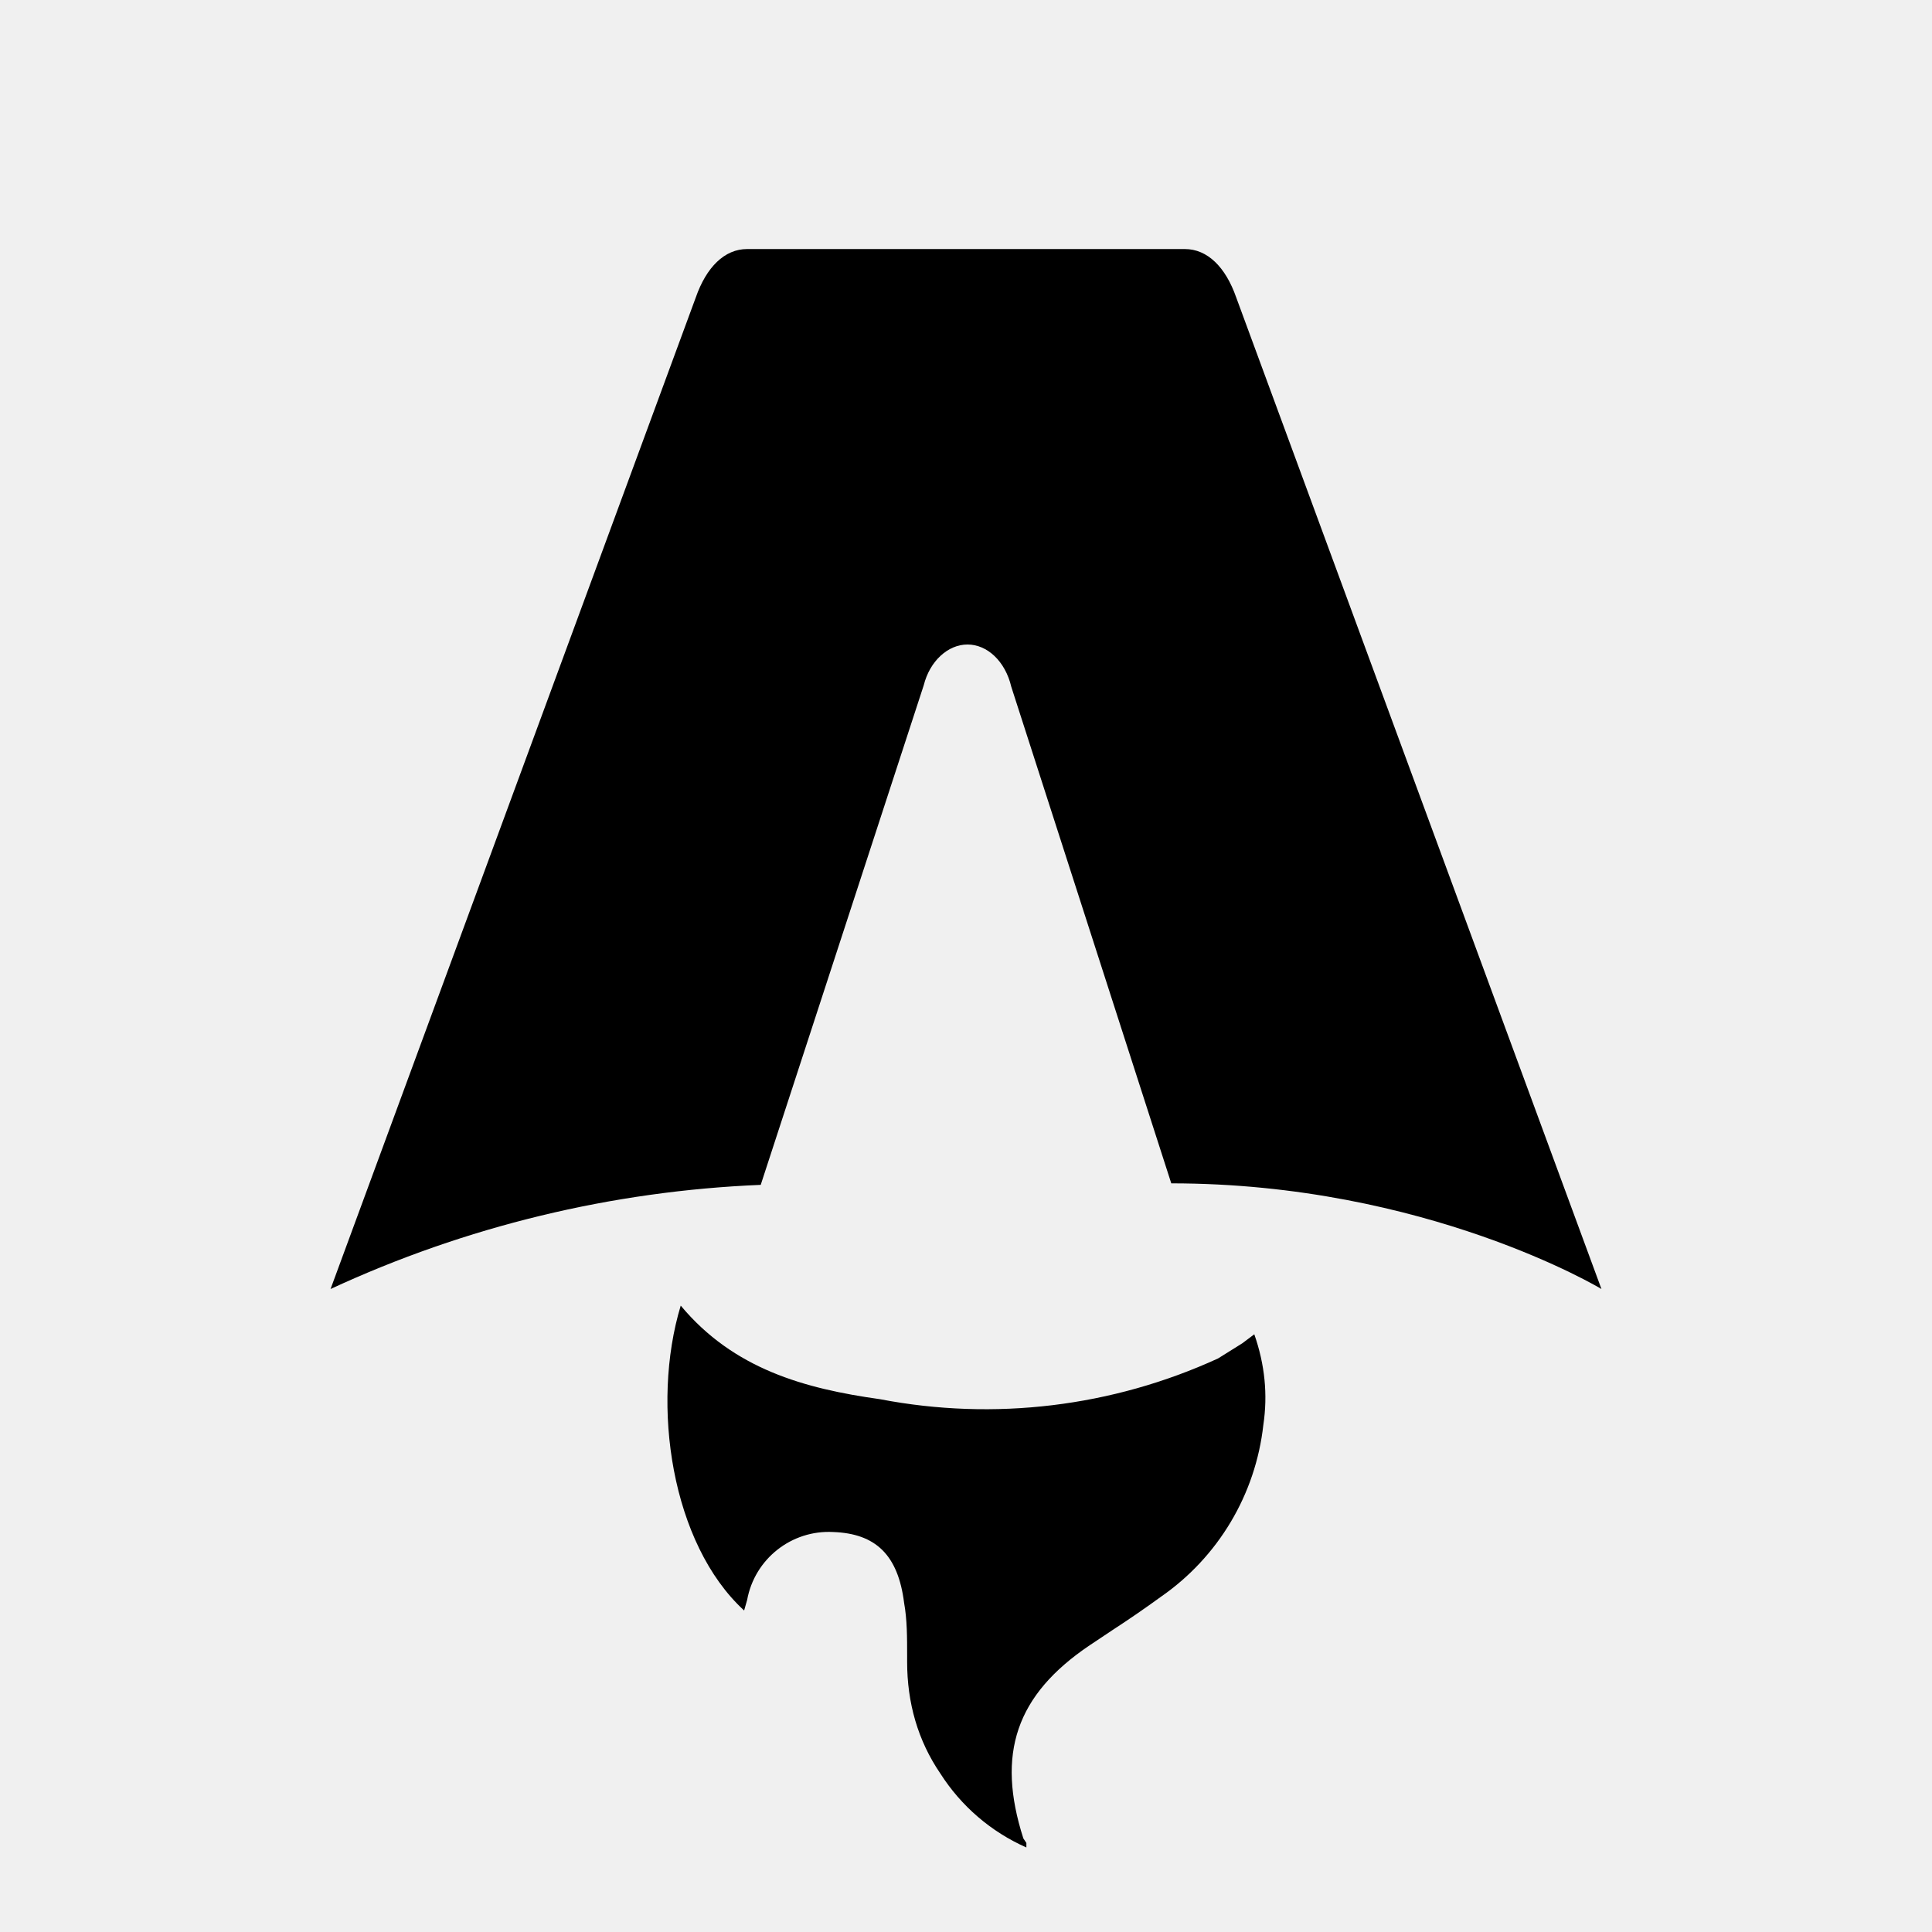
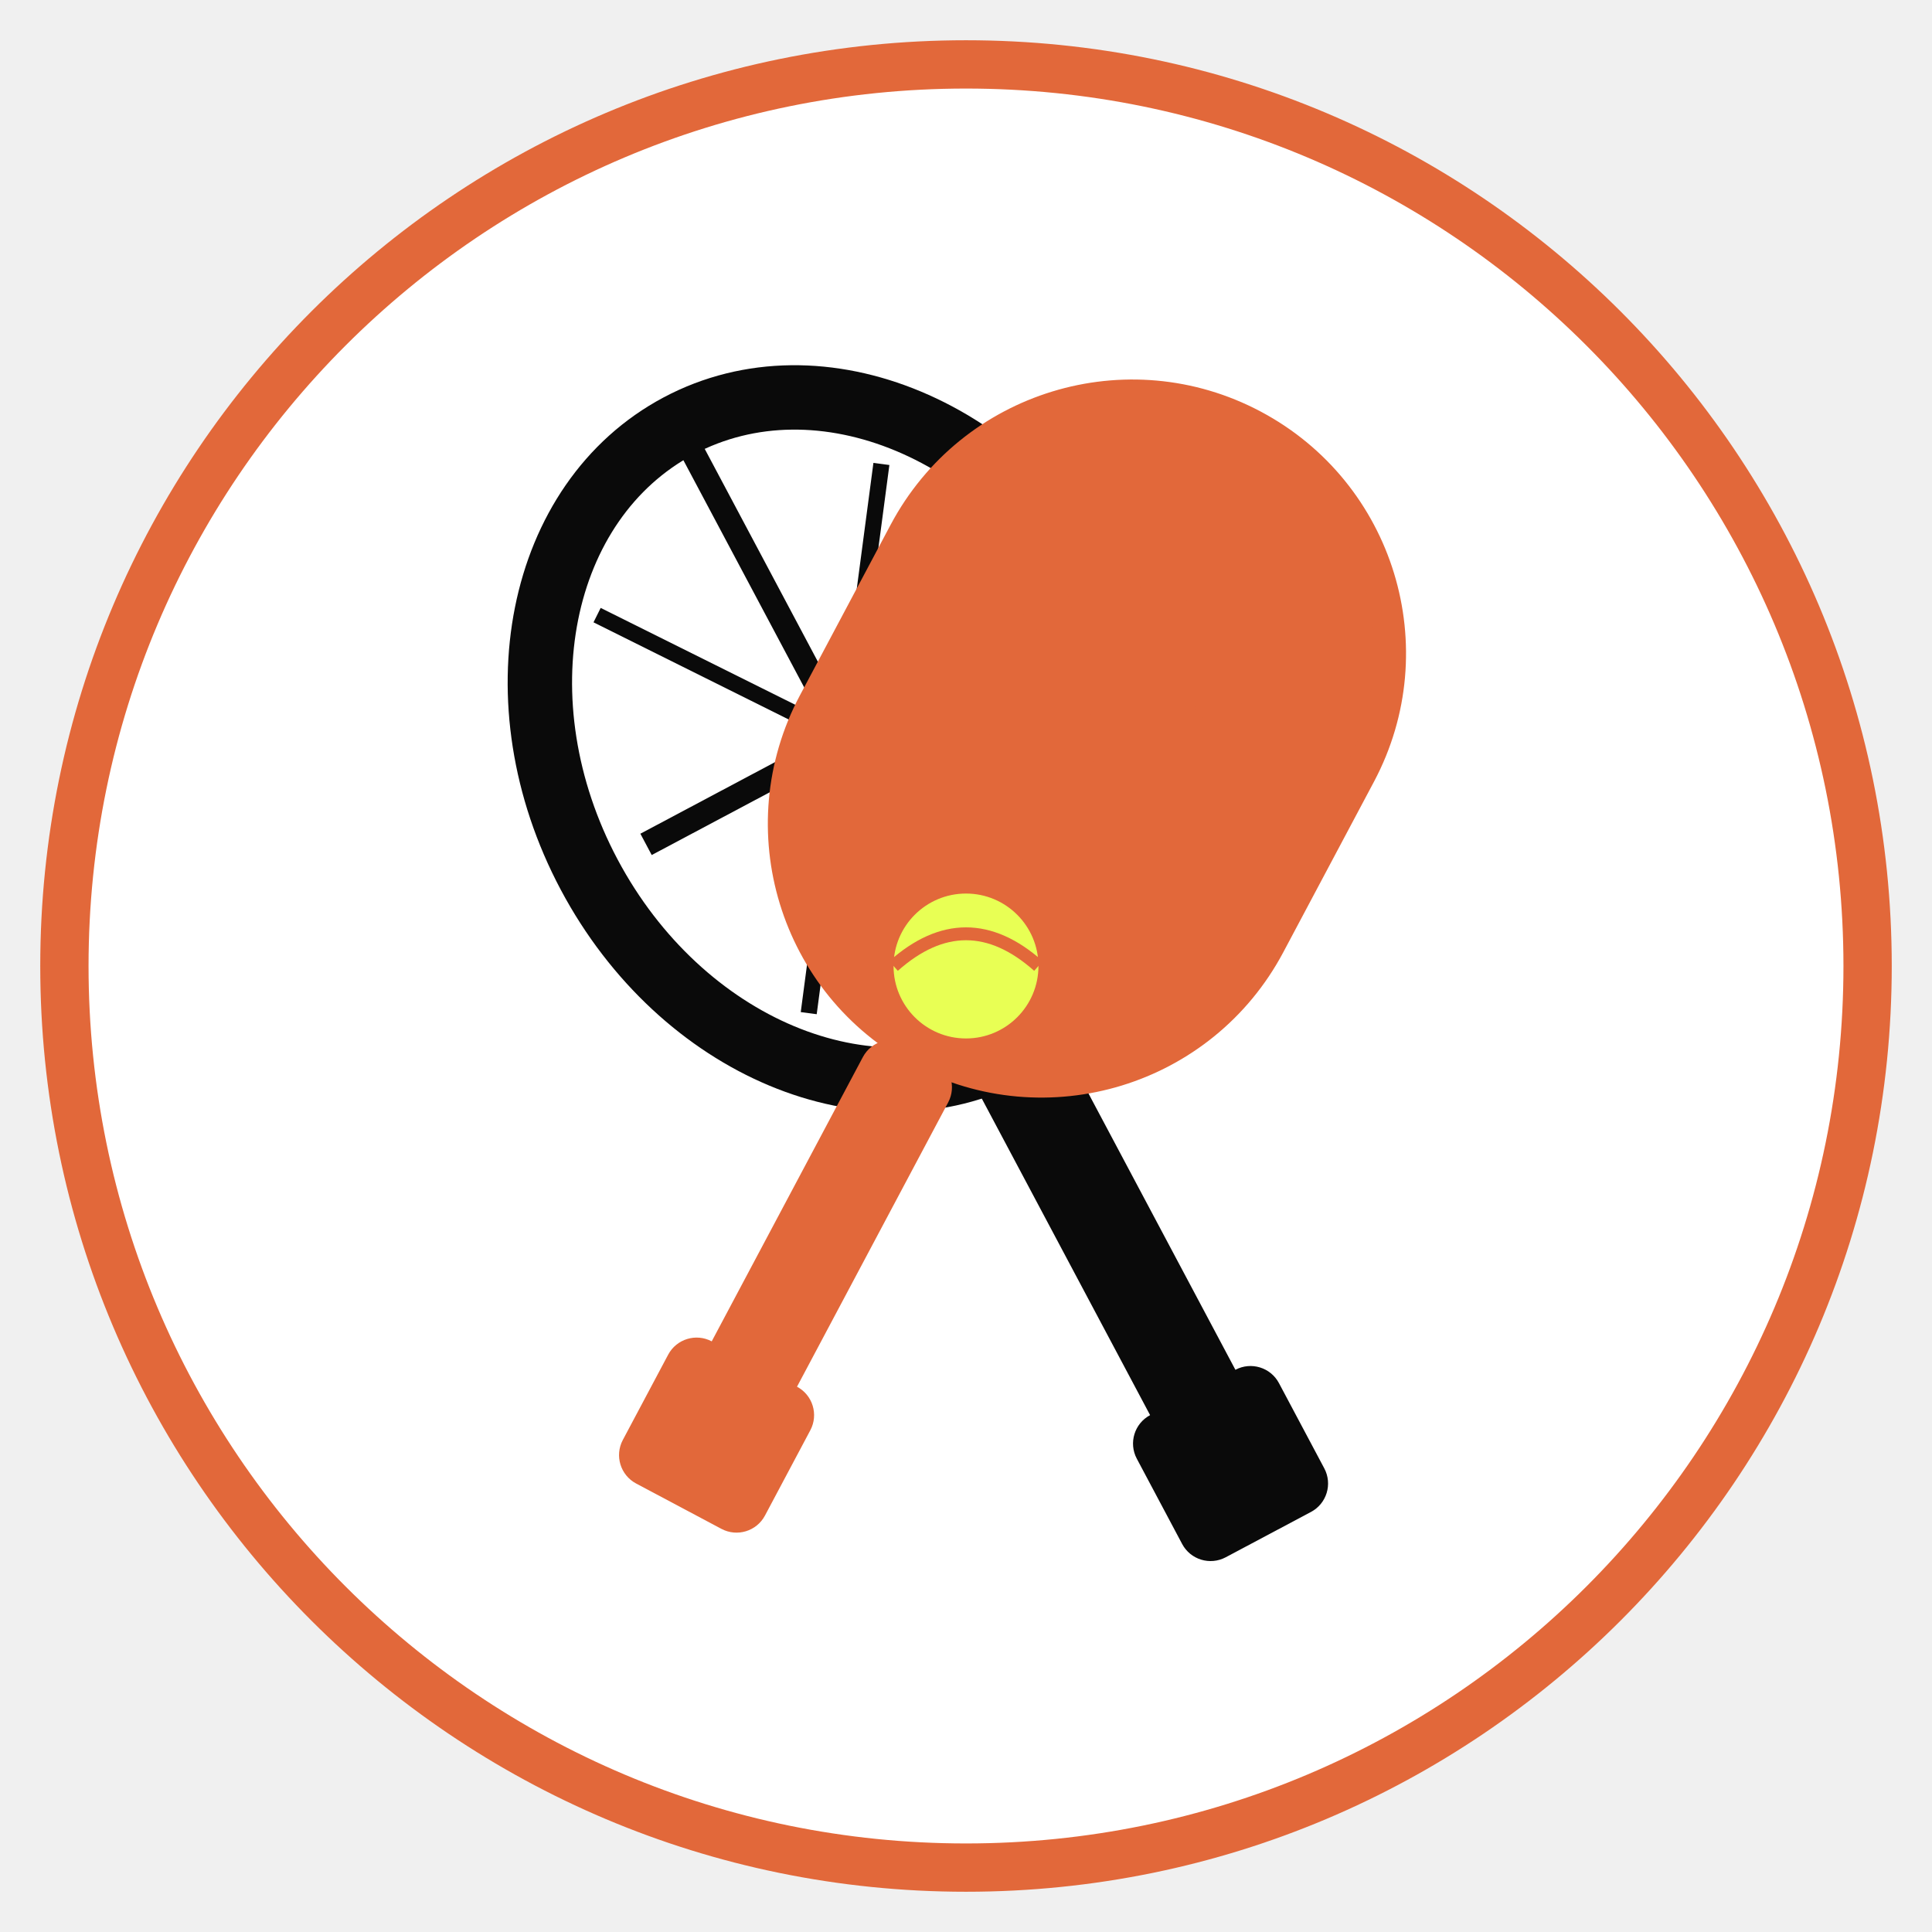
- <svg xmlns="http://www.w3.org/2000/svg" fill="none" viewBox="0 0 128 128">
-   <path d="M50.4 78.5a75.1 75.1 0 0 0-28.5 6.9l24.2-65.7c.7-2 1.9-3.2 3.4-3.2h29c1.5 0 2.7 1.2 3.4 3.2l24.2 65.7s-11.6-7-28.5-7L67 45.5c-.4-1.7-1.6-2.8-2.9-2.8-1.3 0-2.5 1.1-2.9 2.7L50.4 78.5Zm-1.1 28.2Zm-4.2-20.2c-2 6.6-.6 15.8 4.2 20.2a17.5 17.5 0 0 1 .2-.7 5.5 5.5 0 0 1 5.7-4.5c2.8.1 4.3 1.5 4.7 4.7.2 1.1.2 2.3.2 3.5v.4c0 2.7.7 5.2 2.2 7.4a13 13 0 0 0 5.7 4.9v-.3l-.2-.3c-1.8-5.6-.5-9.5 4.4-12.8l1.5-1a73 73 0 0 0 3.2-2.2 16 16 0 0 0 6.8-11.4c.3-2 .1-4-.6-6l-.8.6-1.6 1a37 37 0 0 1-22.4 2.7c-5-.7-9.7-2-13.2-6.2Z" />
-   <style>
-         path { fill: #000; }
-         @media (prefers-color-scheme: dark) {
-             path { fill: #FFF; }
-         }
-     </style>
+ <svg xmlns="http://www.w3.org/2000/svg" viewBox="0 0 120 120" fill="none">
+   <circle cx="60" cy="60" r="56" stroke="#e2683a" stroke-width="3" fill="#FFFFFF" />
+   <g transform="rotate(-28 60 60)">
+     <ellipse cx="60" cy="44" rx="18" ry="22" stroke="#0a0a0a" stroke-width="4" fill="none" />
+     <line x1="46" y1="44" x2="74" y2="44" stroke="#0a0a0a" stroke-width="1.5" />
+     <line x1="60" y1="22" x2="60" y2="66" stroke="#0a0a0a" stroke-width="1.5" />
+     <line x1="50" y1="30" x2="70" y2="58" stroke="#0a0a0a" stroke-width="1" />
+     <line x1="70" y1="30" x2="50" y2="58" stroke="#0a0a0a" stroke-width="1" />
+     <rect x="57" y="64" width="6" height="28" rx="2" fill="#0a0a0a" />
+     <rect x="55" y="90" width="10" height="10" rx="2" fill="#0a0a0a" />
+   </g>
+   <g transform="rotate(28 60 60)">
+     <rect x="44" y="22" width="32" height="44" rx="16" fill="#e2683a" stroke="#e2683a" stroke-width="2" />
+     <circle cx="54" cy="38" r="1.5" fill="#e2683a" />
+     <circle cx="60" cy="34" r="1.5" fill="#e2683a" />
+     <circle cx="66" cy="38" r="1.5" fill="#e2683a" />
+     <circle cx="54" cy="48" r="1.5" fill="#e2683a" />
+     <circle cx="60" cy="44" r="1.5" fill="#e2683a" />
+     <circle cx="66" cy="48" r="1.5" fill="#e2683a" />
+     <circle cx="60" cy="54" r="1.5" fill="#e2683a" />
+     <rect x="57" y="66" width="6" height="24" rx="2" fill="#e2683a" />
+     <rect x="55" y="88" width="10" height="10" rx="2" fill="#e2683a" />
+   </g>
+   <circle cx="60" cy="60" r="5" fill="#E8FF54" stroke="#e2683a" stroke-width="1" />
+   <path d="M55.5 60 Q60 56 64.5 60" stroke="#e2683a" stroke-width="0.8" fill="none" />
</svg>
